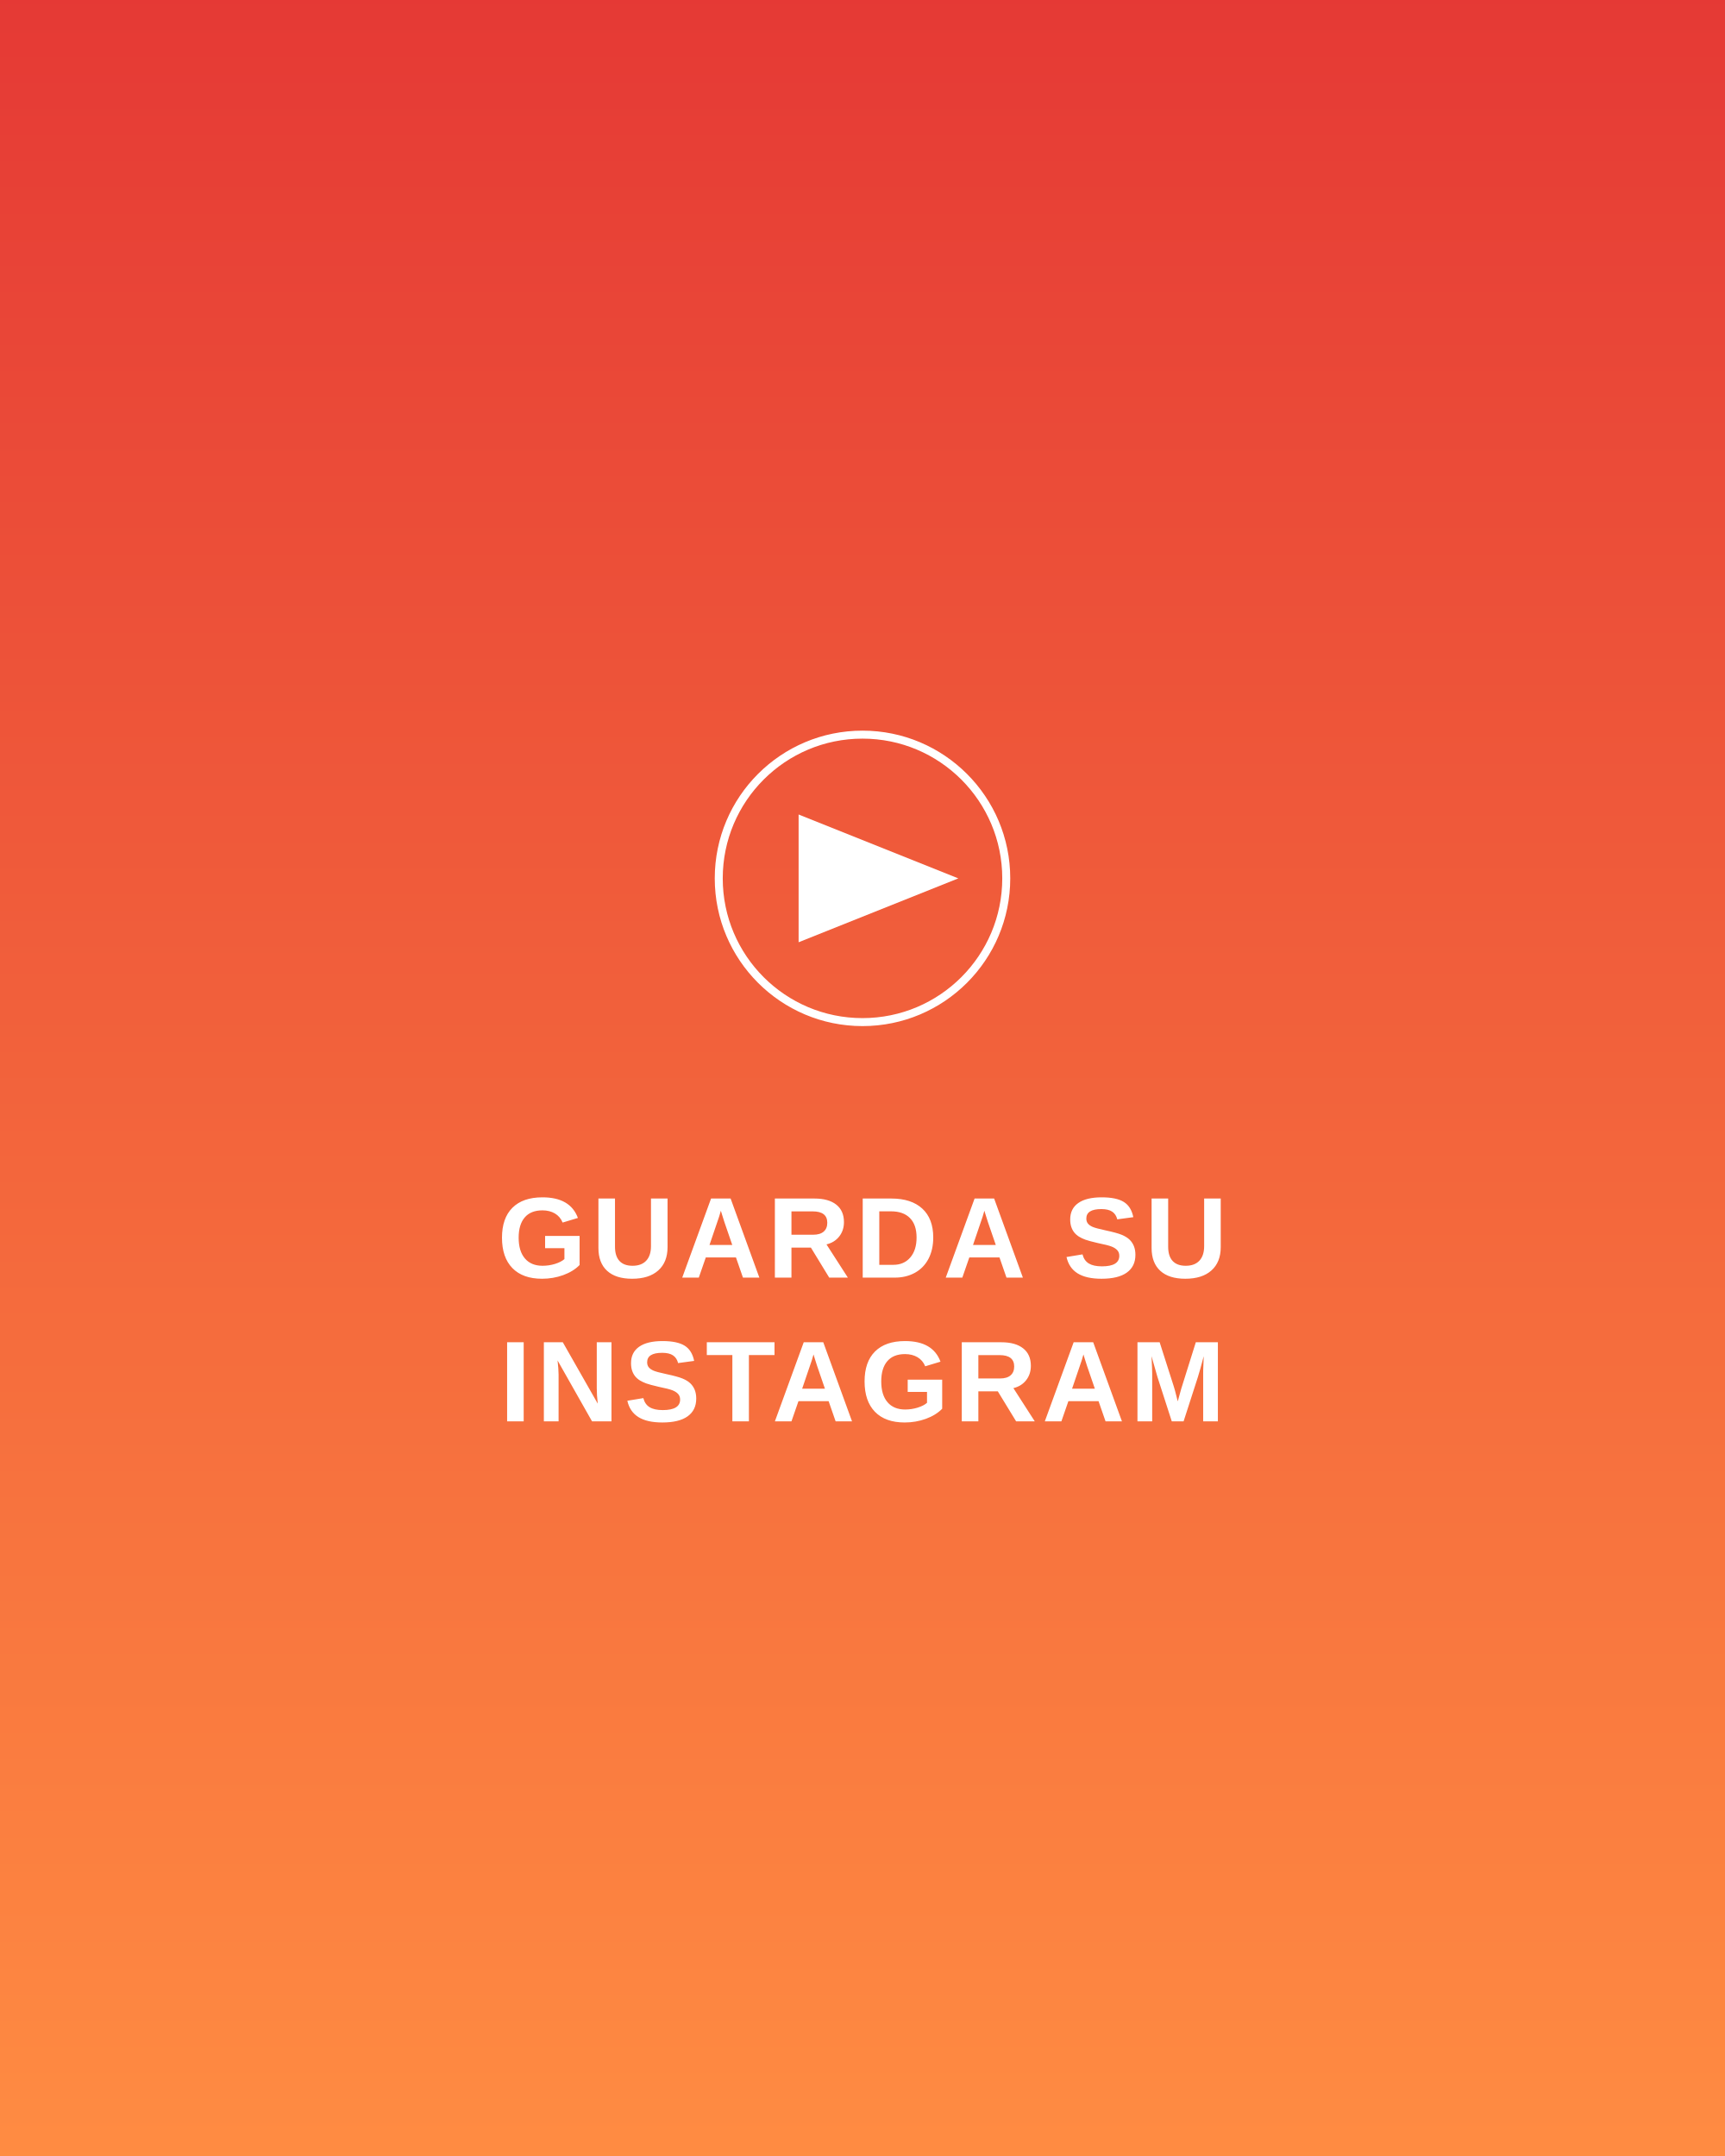
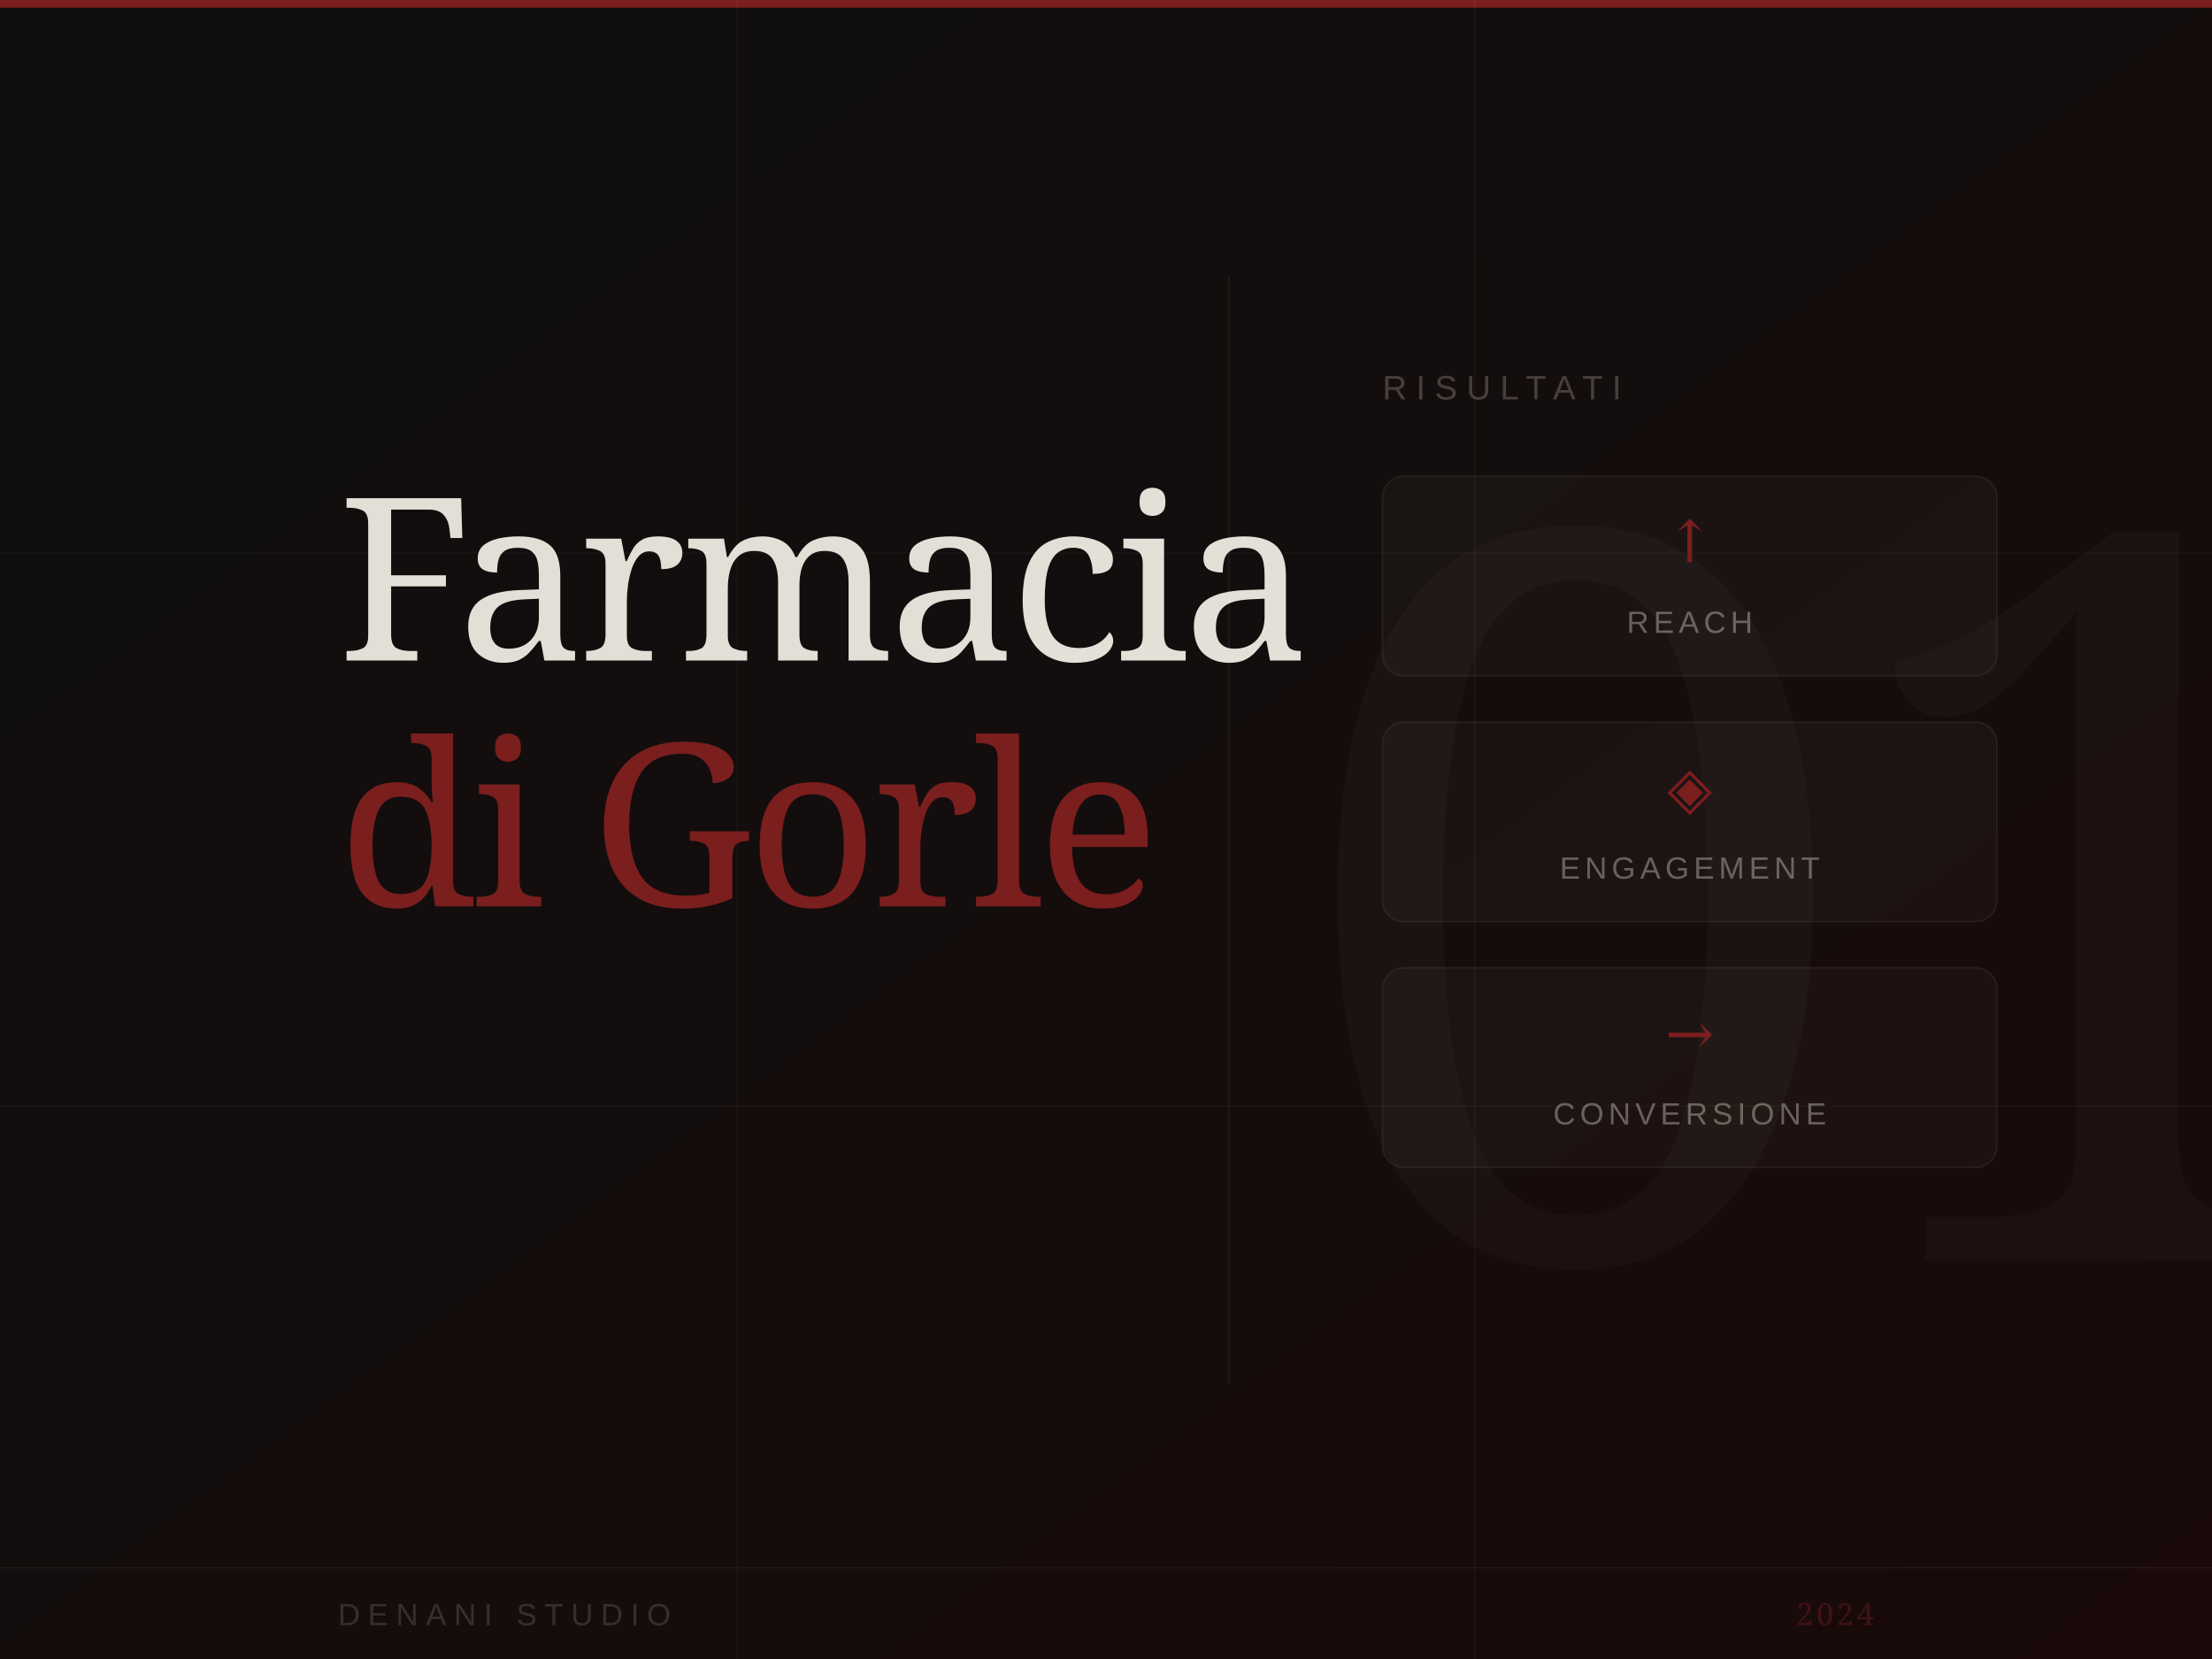
- <svg xmlns="http://www.w3.org/2000/svg" width="1080" height="1350">
+ <svg xmlns="http://www.w3.org/2000/svg" width="1440" height="1080" viewBox="0 0 1440 1080">
  <defs>
-     <linearGradient id="grad-farmacia" x1="0%" y1="0%" x2="0%" y2="100%">
-       <stop offset="0%" style="stop-color:#E53935;stop-opacity:1" />
-       <stop offset="100%" style="stop-color:#FF8C42;stop-opacity:1" />
+     <linearGradient id="bg-fg" x1="0%" y1="0%" x2="100%" y2="100%">
+       <stop offset="0%" stop-color="#0f0f0f" />
+       <stop offset="100%" stop-color="#1a0a0a" />
    </linearGradient>
  </defs>
-   <rect width="1080" height="1350" fill="url(#grad-farmacia)" />
-   <circle cx="540" cy="550" r="90" fill="none" stroke="white" stroke-width="5" />
-   <polygon points="500,510 500,590 600,550" fill="white" />
-   <text x="540" y="800" font-family="Arial, Helvetica, sans-serif" font-size="72" font-weight="700" fill="white" text-anchor="middle" letter-spacing="3">
-     GUARDA SU
-   </text>
-   <text x="540" y="890" font-family="Arial, Helvetica, sans-serif" font-size="72" font-weight="700" fill="white" text-anchor="middle" letter-spacing="3">
-     INSTAGRAM
-   </text>
+   <rect width="1440" height="1080" fill="url(#bg-fg)" />
+   <rect x="0" y="0" width="1440" height="5" fill="#7B1E1E" />
+   <line x1="0" y1="360" x2="1440" y2="360" stroke="#f5f1e8" stroke-opacity="0.03" stroke-width="1" />
+   <line x1="0" y1="720" x2="1440" y2="720" stroke="#f5f1e8" stroke-opacity="0.03" stroke-width="1" />
+   <line x1="480" y1="0" x2="480" y2="1080" stroke="#f5f1e8" stroke-opacity="0.03" stroke-width="1" />
+   <line x1="960" y1="0" x2="960" y2="1080" stroke="#f5f1e8" stroke-opacity="0.03" stroke-width="1" />
+   <text x="1200" y="820" font-family="Georgia, serif" font-size="660" font-weight="300" fill="#f5f1e8" fill-opacity="0.025" text-anchor="middle" letter-spacing="-20">01</text>
+   <text x="220" y="430" font-family="Georgia, serif" font-size="148" font-weight="300" fill="#f5f1e8" fill-opacity="0.92" letter-spacing="-4">Farmacia</text>
+   <text x="220" y="590" font-family="Georgia, serif" font-size="148" font-weight="300" fill="#7B1E1E" letter-spacing="-4">di Gorle</text>
+   <line x1="800" y1="180" x2="800" y2="900" stroke="#f5f1e8" stroke-opacity="0.06" stroke-width="1" />
+   <text x="900" y="260" font-family="Arial, sans-serif" font-size="22" font-weight="400" fill="#f5f1e8" fill-opacity="0.22" letter-spacing="6">RISULTATI</text>
+   <rect x="900" y="310" width="400" height="130" rx="14" fill="#f5f1e8" fill-opacity="0.03" stroke="#f5f1e8" stroke-opacity="0.07" stroke-width="1" />
+   <text x="1100" y="366" font-family="Georgia, serif" font-size="38" font-weight="300" fill="#7B1E1E" text-anchor="middle">↑</text>
+   <text x="1100" y="412" font-family="Arial, sans-serif" font-size="20" font-weight="400" fill="#f5f1e8" fill-opacity="0.35" text-anchor="middle" letter-spacing="3">REACH</text>
+   <rect x="900" y="470" width="400" height="130" rx="14" fill="#f5f1e8" fill-opacity="0.03" stroke="#f5f1e8" stroke-opacity="0.07" stroke-width="1" />
+   <text x="1100" y="526" font-family="Georgia, serif" font-size="38" font-weight="300" fill="#7B1E1E" text-anchor="middle">◈</text>
+   <text x="1100" y="572" font-family="Arial, sans-serif" font-size="20" font-weight="400" fill="#f5f1e8" fill-opacity="0.35" text-anchor="middle" letter-spacing="3">ENGAGEMENT</text>
+   <rect x="900" y="630" width="400" height="130" rx="14" fill="#f5f1e8" fill-opacity="0.03" stroke="#f5f1e8" stroke-opacity="0.07" stroke-width="1" />
+   <text x="1100" y="686" font-family="Georgia, serif" font-size="38" font-weight="300" fill="#7B1E1E" text-anchor="middle">→</text>
+   <text x="1100" y="732" font-family="Arial, sans-serif" font-size="20" font-weight="400" fill="#f5f1e8" fill-opacity="0.35" text-anchor="middle" letter-spacing="3">CONVERSIONE</text>
+   <rect x="0" y="1020" width="1440" height="1" fill="#f5f1e8" fill-opacity="0.05" />
+   <text x="220" y="1058" font-family="Arial, sans-serif" font-size="20" fill="#f5f1e8" fill-opacity="0.15" letter-spacing="5">DENANI STUDIO</text>
+   <text x="1220" y="1058" font-family="Georgia, serif" font-size="20" fill="#7B1E1E" fill-opacity="0.4" text-anchor="end" letter-spacing="2">2024</text>
</svg>
